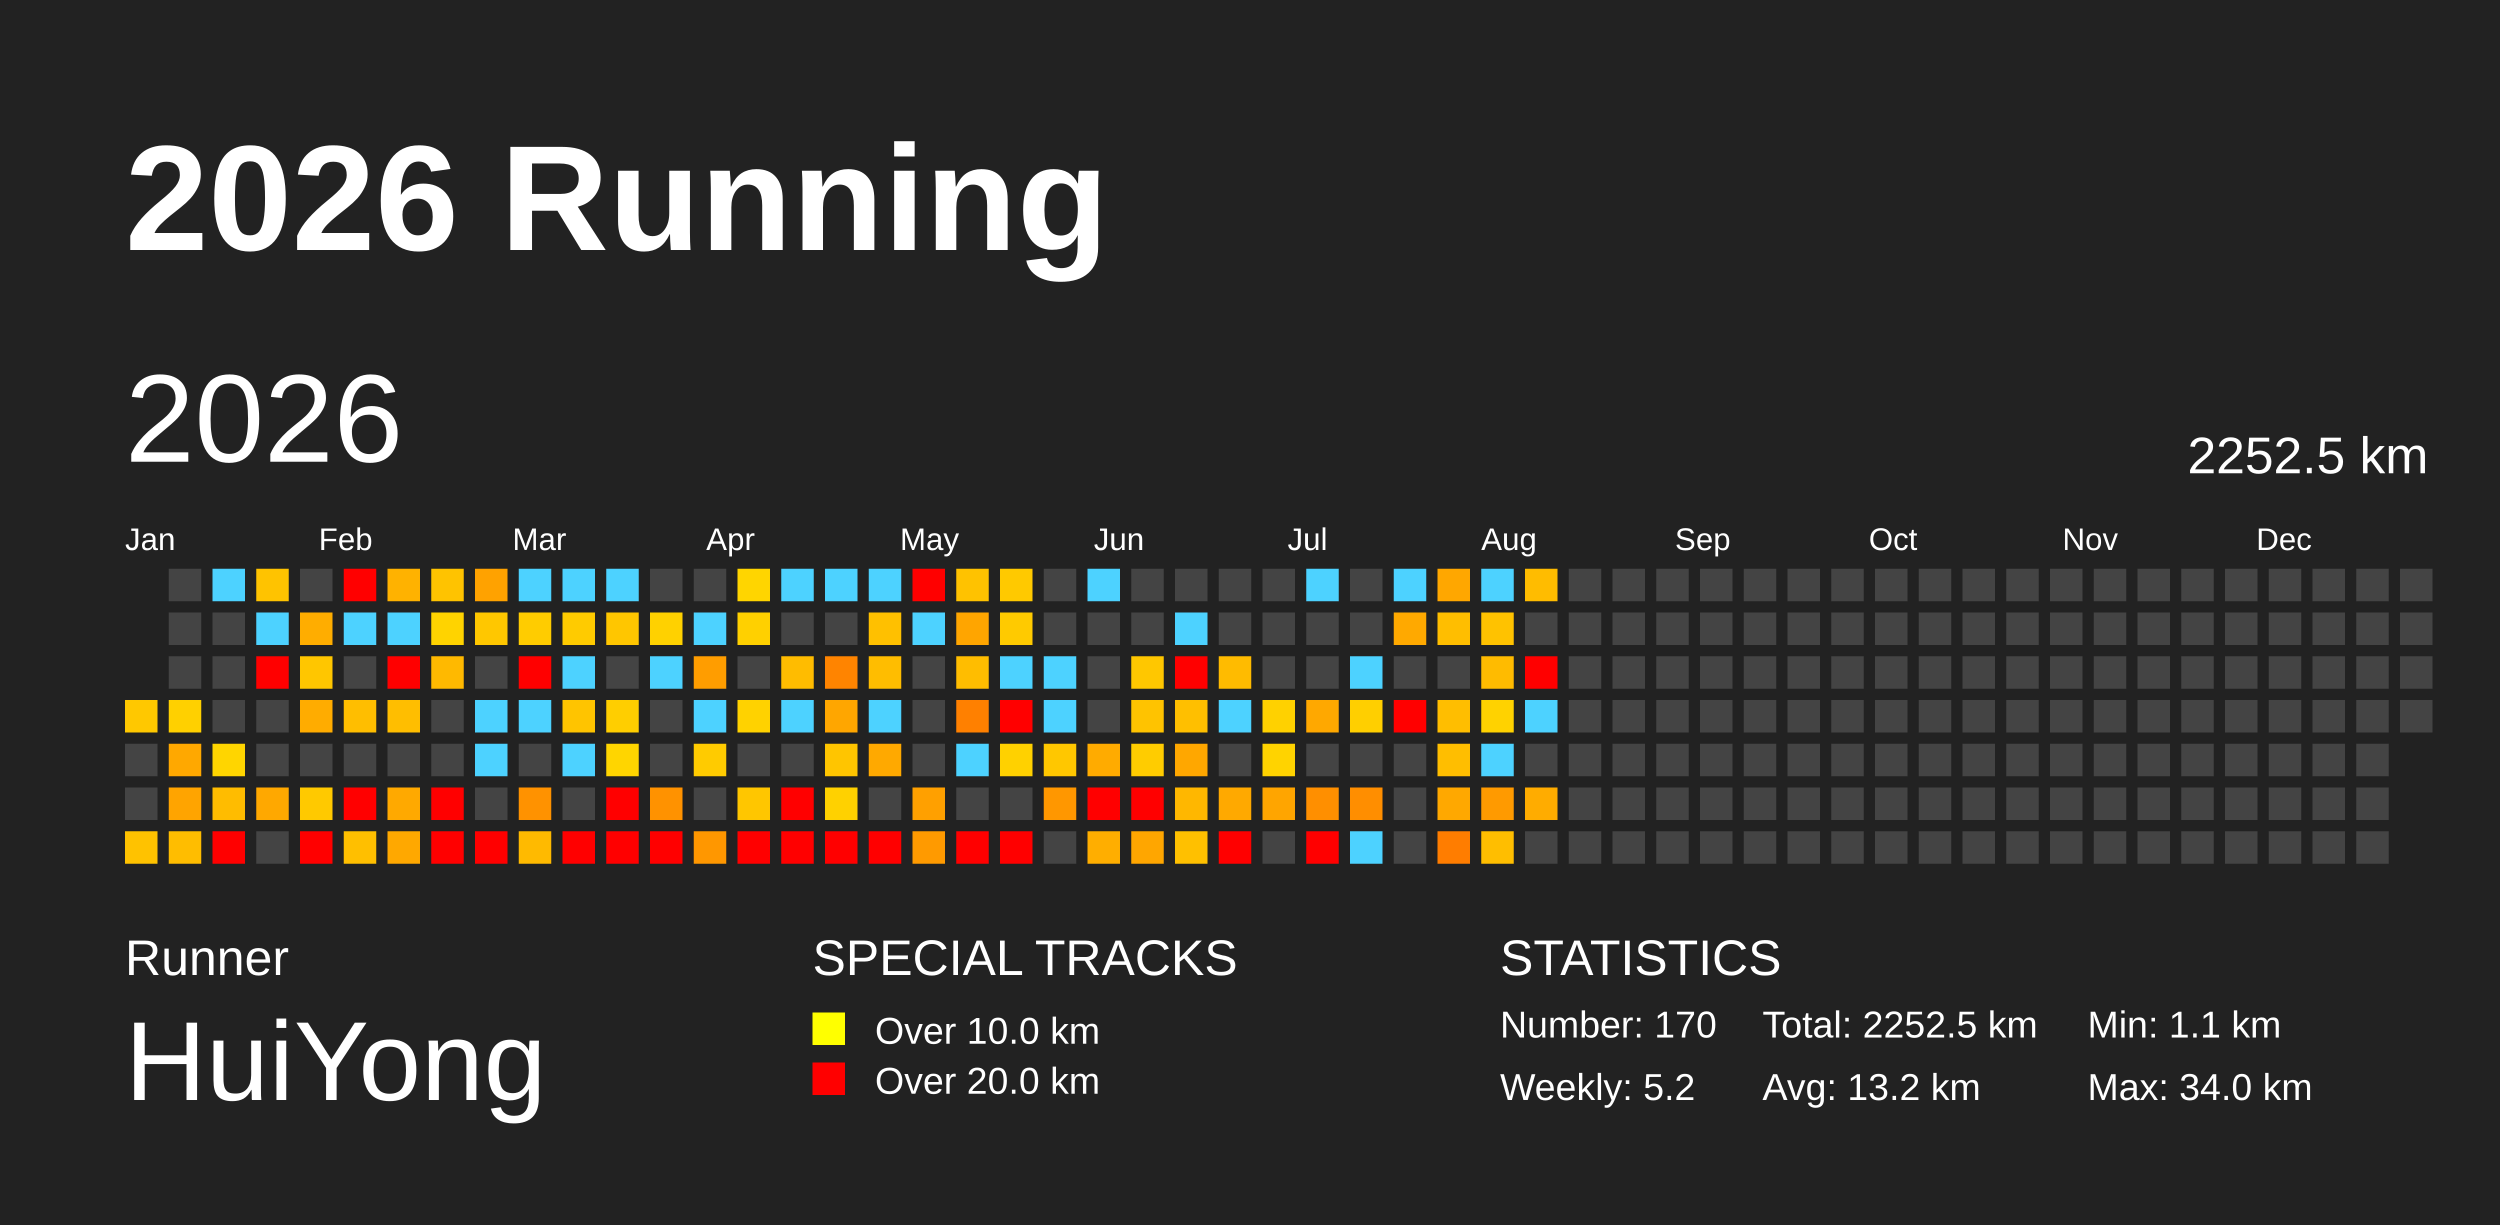
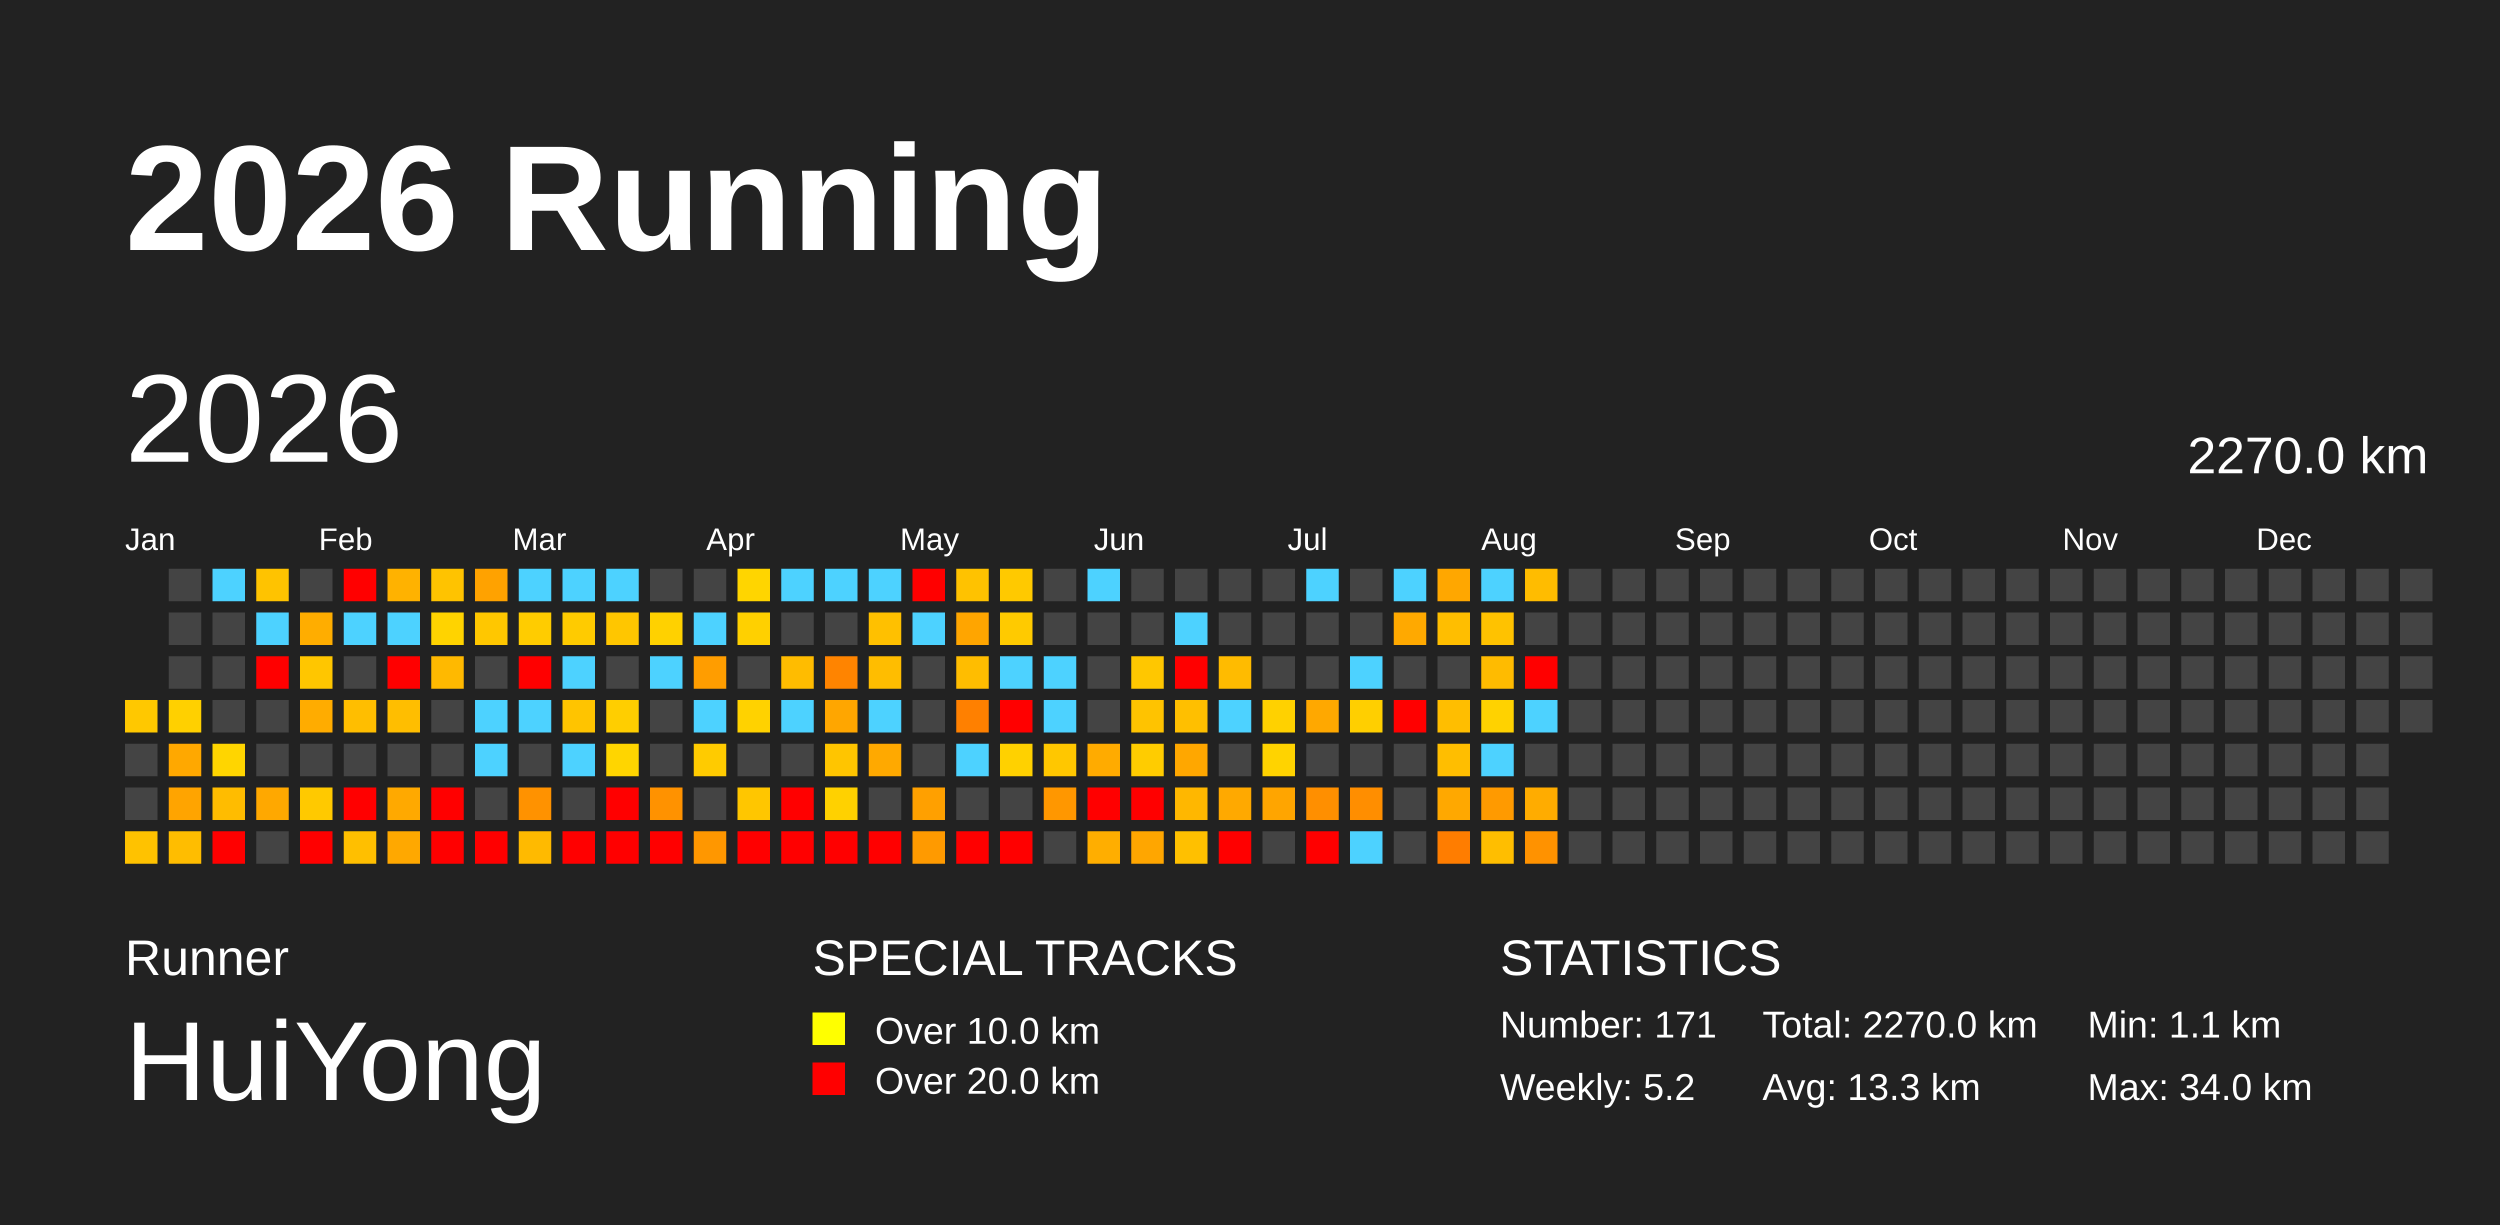
<svg xmlns="http://www.w3.org/2000/svg" baseProfile="full" height="98mm" version="1.1" viewBox="0,0,200,98" width="200mm">
  <defs />
  <rect fill="#222222" height="98" width="200" x="0" y="0" />
  <text fill="#FFFFFF" style="font-size:12px; font-family:Arial; font-weight:bold;" x="10" y="20">2026 Running</text>
  <text fill="#FFFFFF" style="font-size:4px; font-family:Arial" x="10" y="78">Runner</text>
  <text fill="#FFFFFF" style="font-size:9px; font-family:Arial" x="10" y="88">HuiYong</text>
  <text fill="#FFFFFF" style="font-size:4px; font-family:Arial" x="65" y="78">SPECIAL TRACKS</text>
  <rect fill="yellow" height="2.6" width="2.6" x="65" y="81" />
  <text fill="#FFFFFF" style="font-size:3px; font-family:Arial" x="70" y="83.5">Over 10.0 km</text>
  <rect fill="red" height="2.6" width="2.6" x="65" y="85" />
  <text fill="#FFFFFF" style="font-size:3px; font-family:Arial" x="70" y="87.5">Over 20.0 km</text>
  <text fill="#FFFFFF" style="font-size:4px; font-family:Arial" x="120" y="78">STATISTICS</text>
-   <text fill="#FFFFFF" style="font-size:3px; font-family:Arial" x="120" y="83">Number: 170</text>
+   <text fill="#FFFFFF" style="font-size:3px; font-family:Arial" x="120" y="83">Number: 171</text>
  <text fill="#FFFFFF" style="font-size:3px; font-family:Arial" x="120" y="88">Weekly: 5.2</text>
-   <text fill="#FFFFFF" style="font-size:3px; font-family:Arial" x="141" y="83">Total: 2252.5 km</text>
-   <text fill="#FFFFFF" style="font-size:3px; font-family:Arial" x="141" y="88">Avg: 13.2 km</text>
+   <text fill="#FFFFFF" style="font-size:3px; font-family:Arial" x="141" y="83">Total: 2270.0 km</text>
+   <text fill="#FFFFFF" style="font-size:3px; font-family:Arial" x="141" y="88">Avg: 13.3 km</text>
  <text fill="#FFFFFF" style="font-size:3px; font-family:Arial" x="167" y="83">Min: 1.1 km</text>
  <text fill="#FFFFFF" style="font-size:3px; font-family:Arial" x="167" y="88">Max: 34.0 km</text>
  <text dominant-baseline="hanging" fill="#FFFFFF" style="font-size:10.0px; font-family:Arial;" x="10" y="30">2026</text>
-   <text dominant-baseline="hanging" fill="#FFFFFF" style="font-size:4.125px; font-family:Arial;" x="175" y="35">2252.5 km</text>
+   <text dominant-baseline="hanging" fill="#FFFFFF" style="font-size:4.125px; font-family:Arial;" x="175" y="35">2270.0 km</text>
  <text fill="#FFFFFF" style="font-size:2.5px; font-family:Arial" x="10.0" y="44">Jan</text>
  <text fill="#FFFFFF" style="font-size:2.5px; font-family:Arial" x="25.5" y="44">Feb</text>
  <text fill="#FFFFFF" style="font-size:2.5px; font-family:Arial" x="41.0" y="44">Mar</text>
  <text fill="#FFFFFF" style="font-size:2.5px; font-family:Arial" x="56.5" y="44">Apr</text>
  <text fill="#FFFFFF" style="font-size:2.5px; font-family:Arial" x="72.0" y="44">May</text>
  <text fill="#FFFFFF" style="font-size:2.5px; font-family:Arial" x="87.5" y="44">Jun</text>
  <text fill="#FFFFFF" style="font-size:2.5px; font-family:Arial" x="103.0" y="44">Jul</text>
  <text fill="#FFFFFF" style="font-size:2.5px; font-family:Arial" x="118.5" y="44">Aug</text>
  <text fill="#FFFFFF" style="font-size:2.5px; font-family:Arial" x="134.0" y="44">Sep</text>
  <text fill="#FFFFFF" style="font-size:2.5px; font-family:Arial" x="149.5" y="44">Oct</text>
  <text fill="#FFFFFF" style="font-size:2.5px; font-family:Arial" x="165.0" y="44">Nov</text>
  <text fill="#FFFFFF" style="font-size:2.5px; font-family:Arial" x="180.5" y="44">Dec</text>
  <rect fill="#ffc800" height="2.6" width="2.6" x="10.0" y="56.0" />
  <rect fill="#444444" height="2.6" width="2.6" x="10.0" y="59.5" />
  <rect fill="#444444" height="2.6" width="2.6" x="10.0" y="63.0" />
  <rect fill="#ffc200" height="2.6" width="2.6" x="10.0" y="66.5" />
  <rect fill="#444444" height="2.6" width="2.6" x="13.5" y="45.5" />
  <rect fill="#444444" height="2.6" width="2.6" x="13.5" y="49.0" />
  <rect fill="#444444" height="2.6" width="2.6" x="13.5" y="52.5" />
  <rect fill="#ffd000" height="2.6" width="2.6" x="13.5" y="56.0" />
  <rect fill="#ffa800" height="2.6" width="2.6" x="13.5" y="59.5" />
  <rect fill="#ffa400" height="2.6" width="2.6" x="13.5" y="63.0" />
  <rect fill="#ffbd00" height="2.6" width="2.6" x="13.5" y="66.5" />
  <rect fill="#4dd2ff" height="2.6" width="2.6" x="17.0" y="45.5" />
  <rect fill="#444444" height="2.6" width="2.6" x="17.0" y="49.0" />
  <rect fill="#444444" height="2.6" width="2.6" x="17.0" y="52.5" />
  <rect fill="#444444" height="2.6" width="2.6" x="17.0" y="56.0" />
  <rect fill="#ffd500" height="2.6" width="2.6" x="17.0" y="59.5" />
  <rect fill="#ffbc00" height="2.6" width="2.6" x="17.0" y="63.0" />
  <rect fill="red" height="2.6" width="2.6" x="17.0" y="66.5" />
  <rect fill="#ffc300" height="2.6" width="2.6" x="20.5" y="45.5" />
  <rect fill="#4dd2ff" height="2.6" width="2.6" x="20.5" y="49.0" />
  <rect fill="red" height="2.6" width="2.6" x="20.5" y="52.5" />
  <rect fill="#444444" height="2.6" width="2.6" x="20.5" y="56.0" />
  <rect fill="#444444" height="2.6" width="2.6" x="20.5" y="59.5" />
  <rect fill="#ffa800" height="2.6" width="2.6" x="20.5" y="63.0" />
  <rect fill="#444444" height="2.6" width="2.6" x="20.5" y="66.5" />
  <rect fill="#444444" height="2.6" width="2.6" x="24.0" y="45.5" />
  <rect fill="#ffad00" height="2.6" width="2.6" x="24.0" y="49.0" />
  <rect fill="#ffc600" height="2.6" width="2.6" x="24.0" y="52.5" />
  <rect fill="#ffac00" height="2.6" width="2.6" x="24.0" y="56.0" />
  <rect fill="#444444" height="2.6" width="2.6" x="24.0" y="59.5" />
  <rect fill="#ffc900" height="2.6" width="2.6" x="24.0" y="63.0" />
  <rect fill="red" height="2.6" width="2.6" x="24.0" y="66.5" />
  <rect fill="red" height="2.6" width="2.6" x="27.5" y="45.5" />
  <rect fill="#4dd2ff" height="2.6" width="2.6" x="27.5" y="49.0" />
  <rect fill="#444444" height="2.6" width="2.6" x="27.5" y="52.5" />
  <rect fill="#ffbe00" height="2.6" width="2.6" x="27.5" y="56.0" />
  <rect fill="#444444" height="2.6" width="2.6" x="27.5" y="59.5" />
  <rect fill="red" height="2.6" width="2.6" x="27.5" y="63.0" />
  <rect fill="#ffbf00" height="2.6" width="2.6" x="27.5" y="66.5" />
  <rect fill="#ffb200" height="2.6" width="2.6" x="31.0" y="45.5" />
  <rect fill="#4dd2ff" height="2.6" width="2.6" x="31.0" y="49.0" />
  <rect fill="red" height="2.6" width="2.6" x="31.0" y="52.5" />
  <rect fill="#ffbe00" height="2.6" width="2.6" x="31.0" y="56.0" />
  <rect fill="#444444" height="2.6" width="2.6" x="31.0" y="59.5" />
  <rect fill="#ffa900" height="2.6" width="2.6" x="31.0" y="63.0" />
  <rect fill="#ffa800" height="2.6" width="2.6" x="31.0" y="66.5" />
  <rect fill="#ffc300" height="2.6" width="2.6" x="34.5" y="45.5" />
  <rect fill="#ffd300" height="2.6" width="2.6" x="34.5" y="49.0" />
  <rect fill="#ffb900" height="2.6" width="2.6" x="34.5" y="52.5" />
  <rect fill="#444444" height="2.6" width="2.6" x="34.5" y="56.0" />
  <rect fill="#444444" height="2.6" width="2.6" x="34.5" y="59.5" />
  <rect fill="red" height="2.6" width="2.6" x="34.5" y="63.0" />
  <rect fill="red" height="2.6" width="2.6" x="34.5" y="66.5" />
  <rect fill="#ffa200" height="2.6" width="2.6" x="38.0" y="45.5" />
  <rect fill="#ffc700" height="2.6" width="2.6" x="38.0" y="49.0" />
  <rect fill="#444444" height="2.6" width="2.6" x="38.0" y="52.5" />
  <rect fill="#4dd2ff" height="2.6" width="2.6" x="38.0" y="56.0" />
  <rect fill="#4dd2ff" height="2.6" width="2.6" x="38.0" y="59.5" />
  <rect fill="#444444" height="2.6" width="2.6" x="38.0" y="63.0" />
  <rect fill="red" height="2.6" width="2.6" x="38.0" y="66.5" />
  <rect fill="#4dd2ff" height="2.6" width="2.6" x="41.5" y="45.5" />
  <rect fill="#ffcc00" height="2.6" width="2.6" x="41.5" y="49.0" />
  <rect fill="red" height="2.6" width="2.6" x="41.5" y="52.5" />
  <rect fill="#4dd2ff" height="2.6" width="2.6" x="41.5" y="56.0" />
  <rect fill="#444444" height="2.6" width="2.6" x="41.5" y="59.5" />
  <rect fill="#ff9200" height="2.6" width="2.6" x="41.5" y="63.0" />
  <rect fill="#ffba00" height="2.6" width="2.6" x="41.5" y="66.5" />
  <rect fill="#4dd2ff" height="2.6" width="2.6" x="45.0" y="45.5" />
  <rect fill="#ffcb00" height="2.6" width="2.6" x="45.0" y="49.0" />
  <rect fill="#4dd2ff" height="2.6" width="2.6" x="45.0" y="52.5" />
  <rect fill="#ffc400" height="2.6" width="2.6" x="45.0" y="56.0" />
  <rect fill="#4dd2ff" height="2.6" width="2.6" x="45.0" y="59.5" />
  <rect fill="#444444" height="2.6" width="2.6" x="45.0" y="63.0" />
  <rect fill="red" height="2.6" width="2.6" x="45.0" y="66.5" />
  <rect fill="#4dd2ff" height="2.6" width="2.6" x="48.5" y="45.5" />
  <rect fill="#ffc600" height="2.6" width="2.6" x="48.5" y="49.0" />
  <rect fill="#444444" height="2.6" width="2.6" x="48.5" y="52.5" />
  <rect fill="#ffce00" height="2.6" width="2.6" x="48.5" y="56.0" />
  <rect fill="#ffd500" height="2.6" width="2.6" x="48.5" y="59.5" />
  <rect fill="red" height="2.6" width="2.6" x="48.5" y="63.0" />
  <rect fill="red" height="2.6" width="2.6" x="48.5" y="66.5" />
  <rect fill="#444444" height="2.6" width="2.6" x="52.0" y="45.5" />
  <rect fill="#ffd100" height="2.6" width="2.6" x="52.0" y="49.0" />
  <rect fill="#4dd2ff" height="2.6" width="2.6" x="52.0" y="52.5" />
  <rect fill="#444444" height="2.6" width="2.6" x="52.0" y="56.0" />
  <rect fill="#444444" height="2.6" width="2.6" x="52.0" y="59.5" />
  <rect fill="#ff9200" height="2.6" width="2.6" x="52.0" y="63.0" />
  <rect fill="red" height="2.6" width="2.6" x="52.0" y="66.5" />
  <rect fill="#444444" height="2.6" width="2.6" x="55.5" y="45.5" />
  <rect fill="#4dd2ff" height="2.6" width="2.6" x="55.5" y="49.0" />
  <rect fill="#ff9d00" height="2.6" width="2.6" x="55.5" y="52.5" />
  <rect fill="#4dd2ff" height="2.6" width="2.6" x="55.5" y="56.0" />
  <rect fill="#ffcb00" height="2.6" width="2.6" x="55.5" y="59.5" />
  <rect fill="#444444" height="2.6" width="2.6" x="55.5" y="63.0" />
  <rect fill="#ff9700" height="2.6" width="2.6" x="55.5" y="66.5" />
  <rect fill="#ffd500" height="2.6" width="2.6" x="59.0" y="45.5" />
  <rect fill="#ffd000" height="2.6" width="2.6" x="59.0" y="49.0" />
  <rect fill="#444444" height="2.6" width="2.6" x="59.0" y="52.5" />
  <rect fill="#ffd200" height="2.6" width="2.6" x="59.0" y="56.0" />
  <rect fill="#444444" height="2.6" width="2.6" x="59.0" y="59.5" />
  <rect fill="#ffc600" height="2.6" width="2.6" x="59.0" y="63.0" />
  <rect fill="red" height="2.6" width="2.6" x="59.0" y="66.5" />
  <rect fill="#4dd2ff" height="2.6" width="2.6" x="62.5" y="45.5" />
  <rect fill="#444444" height="2.6" width="2.6" x="62.5" y="49.0" />
  <rect fill="#ffbc00" height="2.6" width="2.6" x="62.5" y="52.5" />
  <rect fill="#4dd2ff" height="2.6" width="2.6" x="62.5" y="56.0" />
  <rect fill="#444444" height="2.6" width="2.6" x="62.5" y="59.5" />
  <rect fill="red" height="2.6" width="2.6" x="62.5" y="63.0" />
  <rect fill="red" height="2.6" width="2.6" x="62.5" y="66.5" />
  <rect fill="#4dd2ff" height="2.6" width="2.6" x="66.0" y="45.5" />
  <rect fill="#444444" height="2.6" width="2.6" x="66.0" y="49.0" />
  <rect fill="#ff8400" height="2.6" width="2.6" x="66.0" y="52.5" />
  <rect fill="#ffa600" height="2.6" width="2.6" x="66.0" y="56.0" />
  <rect fill="#ffc500" height="2.6" width="2.6" x="66.0" y="59.5" />
  <rect fill="#ffd100" height="2.6" width="2.6" x="66.0" y="63.0" />
  <rect fill="red" height="2.6" width="2.6" x="66.0" y="66.5" />
  <rect fill="#4dd2ff" height="2.6" width="2.6" x="69.5" y="45.5" />
  <rect fill="#ffc000" height="2.6" width="2.6" x="69.5" y="49.0" />
  <rect fill="#ffbd00" height="2.6" width="2.6" x="69.5" y="52.5" />
  <rect fill="#4dd2ff" height="2.6" width="2.6" x="69.5" y="56.0" />
  <rect fill="#ffa900" height="2.6" width="2.6" x="69.5" y="59.5" />
  <rect fill="#444444" height="2.6" width="2.6" x="69.5" y="63.0" />
  <rect fill="red" height="2.6" width="2.6" x="69.5" y="66.5" />
  <rect fill="red" height="2.6" width="2.6" x="73.0" y="45.5" />
  <rect fill="#4dd2ff" height="2.6" width="2.6" x="73.0" y="49.0" />
  <rect fill="#444444" height="2.6" width="2.6" x="73.0" y="52.5" />
  <rect fill="#444444" height="2.6" width="2.6" x="73.0" y="56.0" />
  <rect fill="#444444" height="2.6" width="2.6" x="73.0" y="59.5" />
  <rect fill="#ffa000" height="2.6" width="2.6" x="73.0" y="63.0" />
  <rect fill="#ff9a00" height="2.6" width="2.6" x="73.0" y="66.5" />
  <rect fill="#ffc200" height="2.6" width="2.6" x="76.5" y="45.5" />
  <rect fill="#ffa500" height="2.6" width="2.6" x="76.5" y="49.0" />
  <rect fill="#ffbd00" height="2.6" width="2.6" x="76.5" y="52.5" />
  <rect fill="#ff8000" height="2.6" width="2.6" x="76.5" y="56.0" />
  <rect fill="#4dd2ff" height="2.6" width="2.6" x="76.5" y="59.5" />
  <rect fill="#444444" height="2.6" width="2.6" x="76.5" y="63.0" />
  <rect fill="red" height="2.6" width="2.6" x="76.5" y="66.5" />
  <rect fill="#ffc900" height="2.6" width="2.6" x="80.0" y="45.5" />
  <rect fill="#ffca00" height="2.6" width="2.6" x="80.0" y="49.0" />
  <rect fill="#4dd2ff" height="2.6" width="2.6" x="80.0" y="52.5" />
  <rect fill="red" height="2.6" width="2.6" x="80.0" y="56.0" />
  <rect fill="#ffd100" height="2.6" width="2.6" x="80.0" y="59.5" />
  <rect fill="#444444" height="2.6" width="2.6" x="80.0" y="63.0" />
  <rect fill="red" height="2.6" width="2.6" x="80.0" y="66.5" />
  <rect fill="#444444" height="2.6" width="2.6" x="83.5" y="45.5" />
  <rect fill="#444444" height="2.6" width="2.6" x="83.5" y="49.0" />
  <rect fill="#4dd2ff" height="2.6" width="2.6" x="83.5" y="52.5" />
  <rect fill="#4dd2ff" height="2.6" width="2.6" x="83.5" y="56.0" />
  <rect fill="#ffc700" height="2.6" width="2.6" x="83.5" y="59.5" />
  <rect fill="#ff9700" height="2.6" width="2.6" x="83.5" y="63.0" />
  <rect fill="#444444" height="2.6" width="2.6" x="83.5" y="66.5" />
  <rect fill="#4dd2ff" height="2.6" width="2.6" x="87.0" y="45.5" />
  <rect fill="#444444" height="2.6" width="2.6" x="87.0" y="49.0" />
  <rect fill="#444444" height="2.6" width="2.6" x="87.0" y="52.5" />
  <rect fill="#444444" height="2.6" width="2.6" x="87.0" y="56.0" />
  <rect fill="#ffab00" height="2.6" width="2.6" x="87.0" y="59.5" />
  <rect fill="red" height="2.6" width="2.6" x="87.0" y="63.0" />
  <rect fill="#ffae00" height="2.6" width="2.6" x="87.0" y="66.5" />
  <rect fill="#444444" height="2.6" width="2.6" x="90.5" y="45.5" />
  <rect fill="#444444" height="2.6" width="2.6" x="90.5" y="49.0" />
  <rect fill="#ffc700" height="2.6" width="2.6" x="90.5" y="52.5" />
  <rect fill="#ffc300" height="2.6" width="2.6" x="90.5" y="56.0" />
  <rect fill="#ffcc00" height="2.6" width="2.6" x="90.5" y="59.5" />
  <rect fill="red" height="2.6" width="2.6" x="90.5" y="63.0" />
  <rect fill="#ffa600" height="2.6" width="2.6" x="90.5" y="66.5" />
  <rect fill="#444444" height="2.6" width="2.6" x="94.0" y="45.5" />
  <rect fill="#4dd2ff" height="2.6" width="2.6" x="94.0" y="49.0" />
  <rect fill="red" height="2.6" width="2.6" x="94.0" y="52.5" />
  <rect fill="#ffbf00" height="2.6" width="2.6" x="94.0" y="56.0" />
  <rect fill="#ffa700" height="2.6" width="2.6" x="94.0" y="59.5" />
  <rect fill="#ffb700" height="2.6" width="2.6" x="94.0" y="63.0" />
  <rect fill="#ffc000" height="2.6" width="2.6" x="94.0" y="66.5" />
  <rect fill="#444444" height="2.6" width="2.6" x="97.5" y="45.5" />
  <rect fill="#444444" height="2.6" width="2.6" x="97.5" y="49.0" />
  <rect fill="#ffbb00" height="2.6" width="2.6" x="97.5" y="52.5" />
  <rect fill="#4dd2ff" height="2.6" width="2.6" x="97.5" y="56.0" />
  <rect fill="#444444" height="2.6" width="2.6" x="97.5" y="59.5" />
  <rect fill="#ffa900" height="2.6" width="2.6" x="97.5" y="63.0" />
  <rect fill="red" height="2.6" width="2.6" x="97.5" y="66.5" />
  <rect fill="#444444" height="2.6" width="2.6" x="101.0" y="45.5" />
  <rect fill="#444444" height="2.6" width="2.6" x="101.0" y="49.0" />
  <rect fill="#444444" height="2.6" width="2.6" x="101.0" y="52.5" />
  <rect fill="#ffd100" height="2.6" width="2.6" x="101.0" y="56.0" />
  <rect fill="#ffd300" height="2.6" width="2.6" x="101.0" y="59.5" />
  <rect fill="#ffa500" height="2.6" width="2.6" x="101.0" y="63.0" />
  <rect fill="#444444" height="2.6" width="2.6" x="101.0" y="66.5" />
  <rect fill="#4dd2ff" height="2.6" width="2.6" x="104.5" y="45.5" />
  <rect fill="#444444" height="2.6" width="2.6" x="104.5" y="49.0" />
  <rect fill="#444444" height="2.6" width="2.6" x="104.5" y="52.5" />
  <rect fill="#ffa800" height="2.6" width="2.6" x="104.5" y="56.0" />
  <rect fill="#444444" height="2.6" width="2.6" x="104.5" y="59.5" />
  <rect fill="#ff8f00" height="2.6" width="2.6" x="104.5" y="63.0" />
  <rect fill="red" height="2.6" width="2.6" x="104.5" y="66.5" />
  <rect fill="#444444" height="2.6" width="2.6" x="108.0" y="45.5" />
  <rect fill="#444444" height="2.6" width="2.6" x="108.0" y="49.0" />
  <rect fill="#4dd2ff" height="2.6" width="2.6" x="108.0" y="52.5" />
  <rect fill="#ffcf00" height="2.6" width="2.6" x="108.0" y="56.0" />
  <rect fill="#444444" height="2.6" width="2.6" x="108.0" y="59.5" />
  <rect fill="#ff8e00" height="2.6" width="2.6" x="108.0" y="63.0" />
  <rect fill="#4dd2ff" height="2.6" width="2.6" x="108.0" y="66.5" />
  <rect fill="#4dd2ff" height="2.6" width="2.6" x="111.5" y="45.5" />
  <rect fill="#ffa900" height="2.6" width="2.6" x="111.5" y="49.0" />
  <rect fill="#444444" height="2.6" width="2.6" x="111.5" y="52.5" />
  <rect fill="red" height="2.6" width="2.6" x="111.5" y="56.0" />
  <rect fill="#444444" height="2.6" width="2.6" x="111.5" y="59.5" />
  <rect fill="#444444" height="2.6" width="2.6" x="111.5" y="63.0" />
  <rect fill="#444444" height="2.6" width="2.6" x="111.5" y="66.5" />
  <rect fill="#ffa700" height="2.6" width="2.6" x="115.0" y="45.5" />
  <rect fill="#ffbe00" height="2.6" width="2.6" x="115.0" y="49.0" />
  <rect fill="#444444" height="2.6" width="2.6" x="115.0" y="52.5" />
  <rect fill="#ffbe00" height="2.6" width="2.6" x="115.0" y="56.0" />
  <rect fill="#ffbe00" height="2.6" width="2.6" x="115.0" y="59.5" />
  <rect fill="#ffa800" height="2.6" width="2.6" x="115.0" y="63.0" />
  <rect fill="#ff7d00" height="2.6" width="2.6" x="115.0" y="66.5" />
  <rect fill="#4dd2ff" height="2.6" width="2.6" x="118.5" y="45.5" />
  <rect fill="#ffc200" height="2.6" width="2.6" x="118.5" y="49.0" />
  <rect fill="#ffbb00" height="2.6" width="2.6" x="118.5" y="52.5" />
  <rect fill="#ffd200" height="2.6" width="2.6" x="118.5" y="56.0" />
  <rect fill="#4dd2ff" height="2.6" width="2.6" x="118.5" y="59.5" />
  <rect fill="#ff9a00" height="2.6" width="2.6" x="118.5" y="63.0" />
  <rect fill="#ffbe00" height="2.6" width="2.6" x="118.5" y="66.5" />
  <rect fill="#ffbc00" height="2.6" width="2.6" x="122.0" y="45.5" />
  <rect fill="#444444" height="2.6" width="2.6" x="122.0" y="49.0" />
  <rect fill="red" height="2.6" width="2.6" x="122.0" y="52.5" />
  <rect fill="#4dd2ff" height="2.6" width="2.6" x="122.0" y="56.0" />
  <rect fill="#444444" height="2.6" width="2.6" x="122.0" y="59.5" />
  <rect fill="#ffac00" height="2.6" width="2.6" x="122.0" y="63.0" />
-   <rect fill="#444444" height="2.6" width="2.6" x="122.0" y="66.5" />
+   <rect fill="#ff9200" height="2.6" width="2.6" x="122.0" y="66.5" />
  <rect fill="#444444" height="2.6" width="2.6" x="125.5" y="45.5" />
  <rect fill="#444444" height="2.6" width="2.6" x="125.5" y="49.0" />
  <rect fill="#444444" height="2.6" width="2.6" x="125.5" y="52.5" />
  <rect fill="#444444" height="2.6" width="2.6" x="125.5" y="56.0" />
  <rect fill="#444444" height="2.6" width="2.6" x="125.5" y="59.5" />
  <rect fill="#444444" height="2.6" width="2.6" x="125.5" y="63.0" />
  <rect fill="#444444" height="2.6" width="2.6" x="125.5" y="66.5" />
  <rect fill="#444444" height="2.6" width="2.6" x="129.0" y="45.5" />
  <rect fill="#444444" height="2.6" width="2.6" x="129.0" y="49.0" />
  <rect fill="#444444" height="2.6" width="2.6" x="129.0" y="52.5" />
  <rect fill="#444444" height="2.6" width="2.6" x="129.0" y="56.0" />
  <rect fill="#444444" height="2.6" width="2.6" x="129.0" y="59.5" />
  <rect fill="#444444" height="2.6" width="2.6" x="129.0" y="63.0" />
  <rect fill="#444444" height="2.6" width="2.6" x="129.0" y="66.5" />
  <rect fill="#444444" height="2.6" width="2.6" x="132.5" y="45.5" />
  <rect fill="#444444" height="2.6" width="2.6" x="132.5" y="49.0" />
  <rect fill="#444444" height="2.6" width="2.6" x="132.5" y="52.5" />
  <rect fill="#444444" height="2.6" width="2.6" x="132.5" y="56.0" />
  <rect fill="#444444" height="2.6" width="2.6" x="132.5" y="59.5" />
  <rect fill="#444444" height="2.6" width="2.6" x="132.5" y="63.0" />
  <rect fill="#444444" height="2.6" width="2.6" x="132.5" y="66.5" />
  <rect fill="#444444" height="2.6" width="2.6" x="136.0" y="45.5" />
  <rect fill="#444444" height="2.6" width="2.6" x="136.0" y="49.0" />
  <rect fill="#444444" height="2.6" width="2.6" x="136.0" y="52.5" />
  <rect fill="#444444" height="2.6" width="2.6" x="136.0" y="56.0" />
  <rect fill="#444444" height="2.6" width="2.6" x="136.0" y="59.5" />
  <rect fill="#444444" height="2.6" width="2.6" x="136.0" y="63.0" />
  <rect fill="#444444" height="2.6" width="2.6" x="136.0" y="66.5" />
  <rect fill="#444444" height="2.6" width="2.6" x="139.5" y="45.5" />
  <rect fill="#444444" height="2.6" width="2.6" x="139.5" y="49.0" />
  <rect fill="#444444" height="2.6" width="2.6" x="139.5" y="52.5" />
  <rect fill="#444444" height="2.6" width="2.6" x="139.5" y="56.0" />
  <rect fill="#444444" height="2.6" width="2.6" x="139.5" y="59.5" />
  <rect fill="#444444" height="2.6" width="2.6" x="139.5" y="63.0" />
  <rect fill="#444444" height="2.6" width="2.6" x="139.5" y="66.5" />
  <rect fill="#444444" height="2.6" width="2.6" x="143.0" y="45.5" />
  <rect fill="#444444" height="2.6" width="2.6" x="143.0" y="49.0" />
  <rect fill="#444444" height="2.6" width="2.6" x="143.0" y="52.5" />
  <rect fill="#444444" height="2.6" width="2.6" x="143.0" y="56.0" />
  <rect fill="#444444" height="2.6" width="2.6" x="143.0" y="59.5" />
  <rect fill="#444444" height="2.6" width="2.6" x="143.0" y="63.0" />
  <rect fill="#444444" height="2.6" width="2.6" x="143.0" y="66.5" />
  <rect fill="#444444" height="2.6" width="2.6" x="146.5" y="45.5" />
  <rect fill="#444444" height="2.6" width="2.6" x="146.5" y="49.0" />
  <rect fill="#444444" height="2.6" width="2.6" x="146.5" y="52.5" />
  <rect fill="#444444" height="2.6" width="2.6" x="146.5" y="56.0" />
  <rect fill="#444444" height="2.6" width="2.6" x="146.5" y="59.5" />
  <rect fill="#444444" height="2.6" width="2.6" x="146.5" y="63.0" />
  <rect fill="#444444" height="2.6" width="2.6" x="146.5" y="66.5" />
  <rect fill="#444444" height="2.6" width="2.6" x="150.0" y="45.5" />
  <rect fill="#444444" height="2.6" width="2.6" x="150.0" y="49.0" />
  <rect fill="#444444" height="2.6" width="2.6" x="150.0" y="52.5" />
  <rect fill="#444444" height="2.6" width="2.6" x="150.0" y="56.0" />
  <rect fill="#444444" height="2.6" width="2.6" x="150.0" y="59.5" />
  <rect fill="#444444" height="2.6" width="2.6" x="150.0" y="63.0" />
  <rect fill="#444444" height="2.6" width="2.6" x="150.0" y="66.5" />
  <rect fill="#444444" height="2.6" width="2.6" x="153.5" y="45.5" />
  <rect fill="#444444" height="2.6" width="2.6" x="153.5" y="49.0" />
  <rect fill="#444444" height="2.6" width="2.6" x="153.5" y="52.5" />
  <rect fill="#444444" height="2.6" width="2.6" x="153.5" y="56.0" />
  <rect fill="#444444" height="2.6" width="2.6" x="153.5" y="59.5" />
  <rect fill="#444444" height="2.6" width="2.6" x="153.5" y="63.0" />
  <rect fill="#444444" height="2.6" width="2.6" x="153.5" y="66.5" />
  <rect fill="#444444" height="2.6" width="2.6" x="157.0" y="45.5" />
  <rect fill="#444444" height="2.6" width="2.6" x="157.0" y="49.0" />
  <rect fill="#444444" height="2.6" width="2.6" x="157.0" y="52.5" />
  <rect fill="#444444" height="2.6" width="2.6" x="157.0" y="56.0" />
  <rect fill="#444444" height="2.6" width="2.6" x="157.0" y="59.5" />
  <rect fill="#444444" height="2.6" width="2.6" x="157.0" y="63.0" />
  <rect fill="#444444" height="2.6" width="2.6" x="157.0" y="66.5" />
  <rect fill="#444444" height="2.6" width="2.6" x="160.5" y="45.5" />
  <rect fill="#444444" height="2.6" width="2.6" x="160.5" y="49.0" />
  <rect fill="#444444" height="2.6" width="2.6" x="160.5" y="52.5" />
  <rect fill="#444444" height="2.6" width="2.6" x="160.5" y="56.0" />
  <rect fill="#444444" height="2.6" width="2.6" x="160.5" y="59.5" />
  <rect fill="#444444" height="2.6" width="2.6" x="160.5" y="63.0" />
  <rect fill="#444444" height="2.6" width="2.6" x="160.5" y="66.5" />
  <rect fill="#444444" height="2.6" width="2.6" x="164.0" y="45.5" />
  <rect fill="#444444" height="2.6" width="2.6" x="164.0" y="49.0" />
  <rect fill="#444444" height="2.6" width="2.6" x="164.0" y="52.5" />
  <rect fill="#444444" height="2.6" width="2.6" x="164.0" y="56.0" />
  <rect fill="#444444" height="2.6" width="2.6" x="164.0" y="59.5" />
  <rect fill="#444444" height="2.6" width="2.6" x="164.0" y="63.0" />
  <rect fill="#444444" height="2.6" width="2.6" x="164.0" y="66.5" />
  <rect fill="#444444" height="2.6" width="2.6" x="167.5" y="45.5" />
  <rect fill="#444444" height="2.6" width="2.6" x="167.5" y="49.0" />
  <rect fill="#444444" height="2.6" width="2.6" x="167.5" y="52.5" />
  <rect fill="#444444" height="2.6" width="2.6" x="167.5" y="56.0" />
  <rect fill="#444444" height="2.6" width="2.6" x="167.5" y="59.5" />
  <rect fill="#444444" height="2.6" width="2.6" x="167.5" y="63.0" />
  <rect fill="#444444" height="2.6" width="2.6" x="167.5" y="66.5" />
  <rect fill="#444444" height="2.6" width="2.6" x="171.0" y="45.5" />
  <rect fill="#444444" height="2.6" width="2.6" x="171.0" y="49.0" />
  <rect fill="#444444" height="2.6" width="2.6" x="171.0" y="52.5" />
  <rect fill="#444444" height="2.6" width="2.6" x="171.0" y="56.0" />
  <rect fill="#444444" height="2.6" width="2.6" x="171.0" y="59.5" />
  <rect fill="#444444" height="2.6" width="2.6" x="171.0" y="63.0" />
  <rect fill="#444444" height="2.6" width="2.6" x="171.0" y="66.5" />
  <rect fill="#444444" height="2.6" width="2.6" x="174.5" y="45.5" />
  <rect fill="#444444" height="2.6" width="2.6" x="174.5" y="49.0" />
  <rect fill="#444444" height="2.6" width="2.6" x="174.5" y="52.5" />
  <rect fill="#444444" height="2.6" width="2.6" x="174.5" y="56.0" />
  <rect fill="#444444" height="2.6" width="2.6" x="174.5" y="59.5" />
  <rect fill="#444444" height="2.6" width="2.6" x="174.5" y="63.0" />
  <rect fill="#444444" height="2.6" width="2.6" x="174.5" y="66.5" />
  <rect fill="#444444" height="2.6" width="2.6" x="178.0" y="45.5" />
  <rect fill="#444444" height="2.6" width="2.6" x="178.0" y="49.0" />
  <rect fill="#444444" height="2.6" width="2.6" x="178.0" y="52.5" />
  <rect fill="#444444" height="2.6" width="2.6" x="178.0" y="56.0" />
  <rect fill="#444444" height="2.6" width="2.6" x="178.0" y="59.5" />
  <rect fill="#444444" height="2.6" width="2.6" x="178.0" y="63.0" />
  <rect fill="#444444" height="2.6" width="2.6" x="178.0" y="66.5" />
  <rect fill="#444444" height="2.6" width="2.6" x="181.5" y="45.5" />
  <rect fill="#444444" height="2.6" width="2.6" x="181.5" y="49.0" />
  <rect fill="#444444" height="2.6" width="2.6" x="181.5" y="52.5" />
  <rect fill="#444444" height="2.6" width="2.6" x="181.5" y="56.0" />
  <rect fill="#444444" height="2.6" width="2.6" x="181.5" y="59.5" />
  <rect fill="#444444" height="2.6" width="2.6" x="181.5" y="63.0" />
  <rect fill="#444444" height="2.6" width="2.6" x="181.5" y="66.5" />
  <rect fill="#444444" height="2.6" width="2.6" x="185.0" y="45.5" />
  <rect fill="#444444" height="2.6" width="2.6" x="185.0" y="49.0" />
  <rect fill="#444444" height="2.6" width="2.6" x="185.0" y="52.5" />
  <rect fill="#444444" height="2.6" width="2.6" x="185.0" y="56.0" />
  <rect fill="#444444" height="2.6" width="2.6" x="185.0" y="59.5" />
  <rect fill="#444444" height="2.6" width="2.6" x="185.0" y="63.0" />
  <rect fill="#444444" height="2.6" width="2.6" x="185.0" y="66.5" />
  <rect fill="#444444" height="2.6" width="2.6" x="188.5" y="45.5" />
  <rect fill="#444444" height="2.6" width="2.6" x="188.5" y="49.0" />
  <rect fill="#444444" height="2.6" width="2.6" x="188.5" y="52.5" />
  <rect fill="#444444" height="2.6" width="2.6" x="188.5" y="56.0" />
  <rect fill="#444444" height="2.6" width="2.6" x="188.5" y="59.5" />
  <rect fill="#444444" height="2.6" width="2.6" x="188.5" y="63.0" />
  <rect fill="#444444" height="2.6" width="2.6" x="188.5" y="66.5" />
  <rect fill="#444444" height="2.6" width="2.6" x="192.0" y="45.5" />
  <rect fill="#444444" height="2.6" width="2.6" x="192.0" y="49.0" />
  <rect fill="#444444" height="2.6" width="2.6" x="192.0" y="52.5" />
  <rect fill="#444444" height="2.6" width="2.6" x="192.0" y="56.0" />
</svg>
